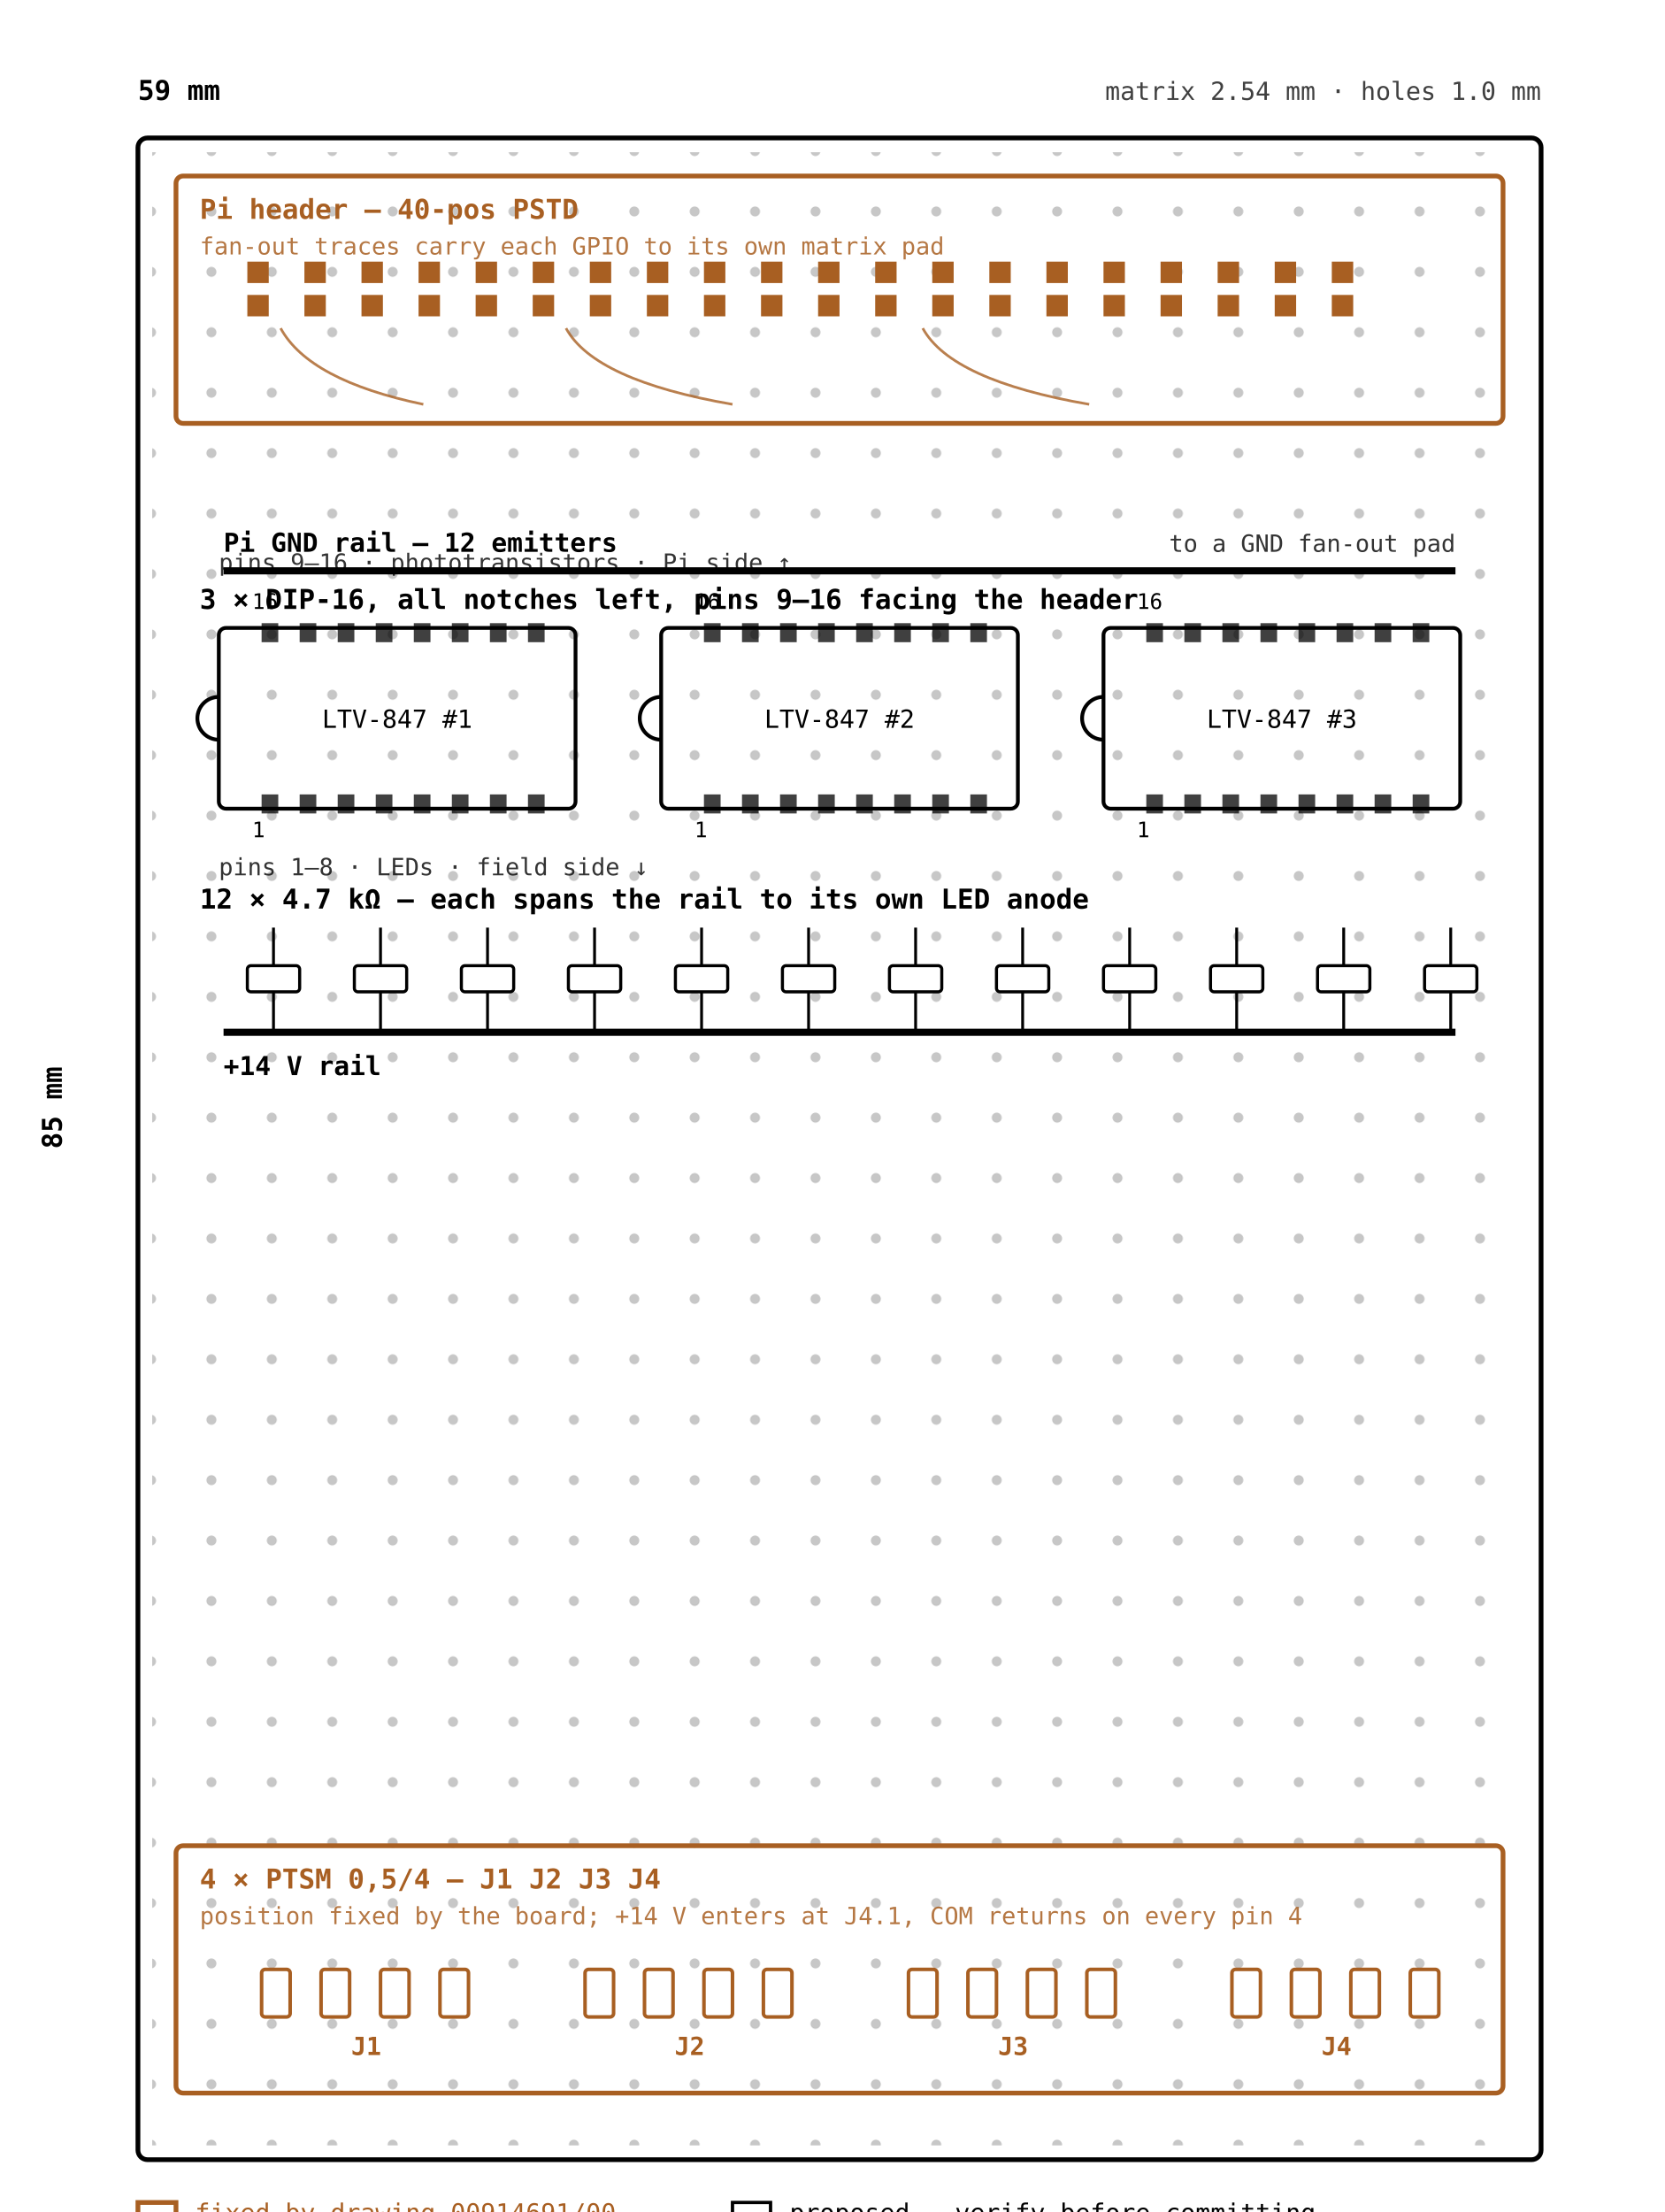
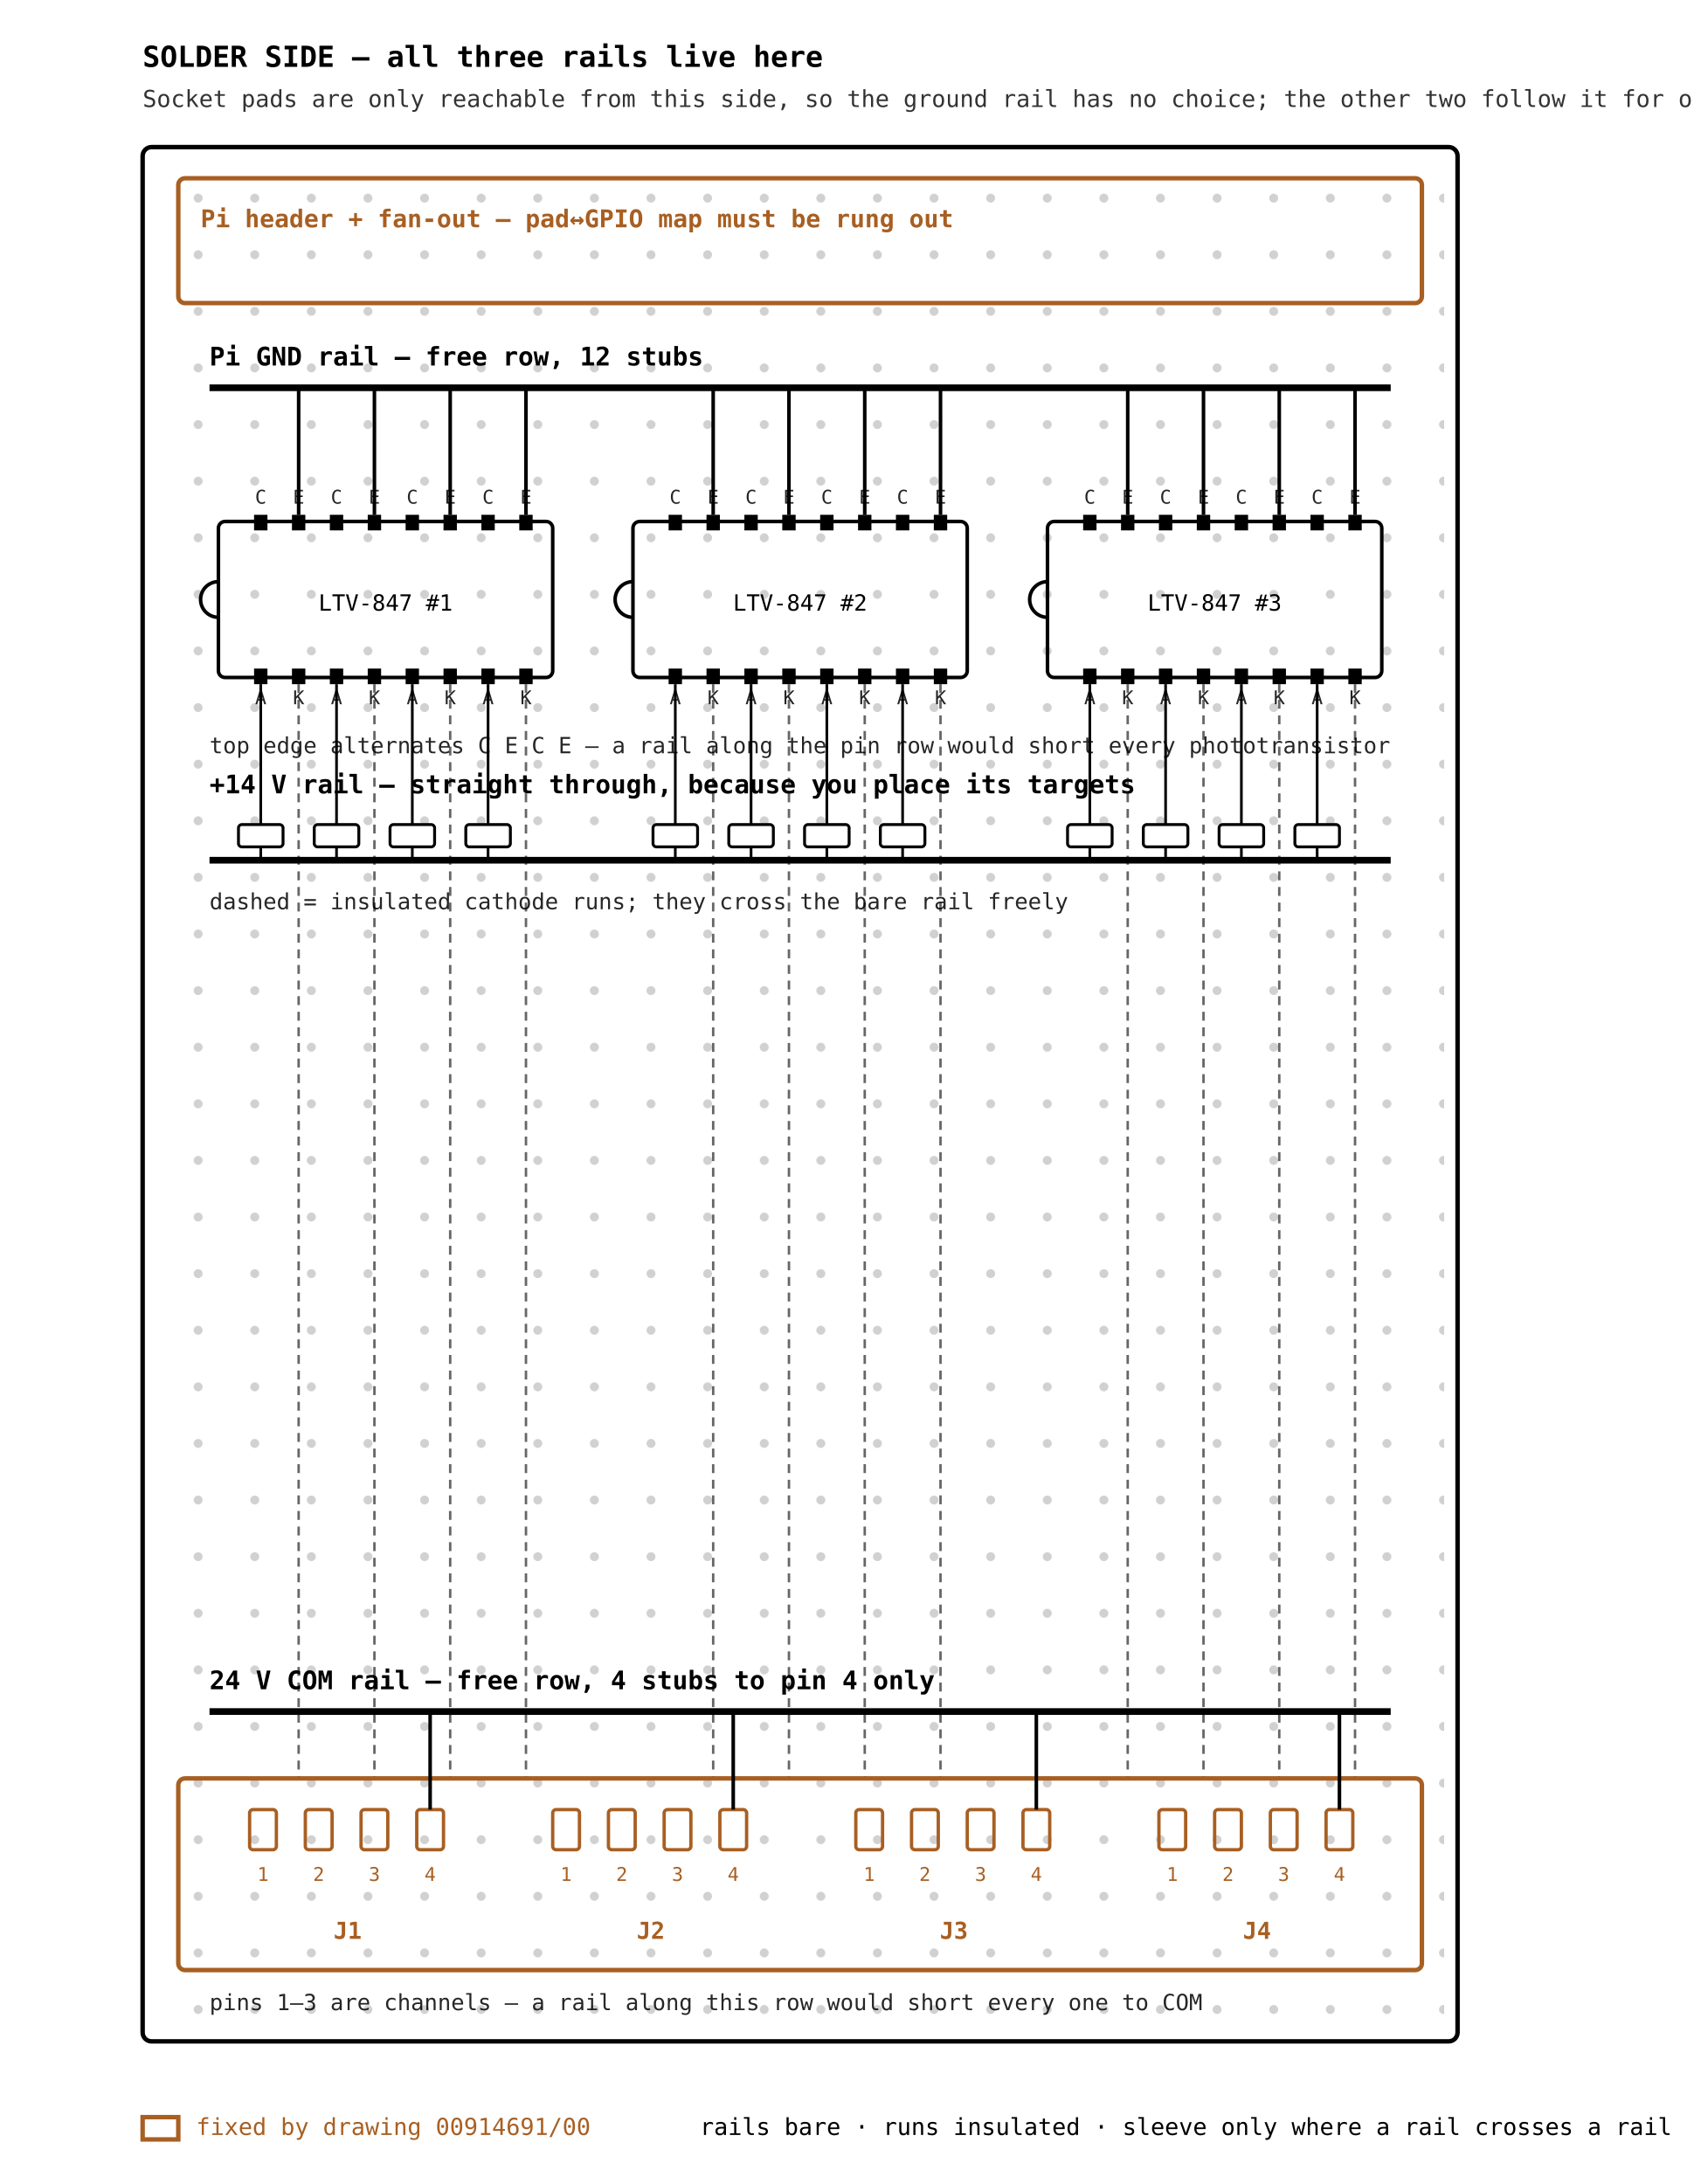
- <svg xmlns="http://www.w3.org/2000/svg" viewBox="0 0 700 930" role="img" aria-label="Proposed floor plan of the RPI-BC input board: the Pi header and its fan-out occupy the top edge and the four PTSM connectors the bottom, both fixed by the board drawing. Between them, three DIP-16 sockets sit in a row with the phototransistor half facing the header and the LED half facing the connectors, with the Pi ground rail above and the plus-14-volt rail and twelve resistors below." style="max-width:100%;height:auto">
+ <svg xmlns="http://www.w3.org/2000/svg" viewBox="0 0 760 980" role="img" aria-label="Rail routing on the solder side of the RPI-BC input board. The plus-14-volt rail runs straight through the row of twelve resistor leads. The Pi ground rail and the 24 volt COM rail each run in a free row offset from the pins they serve, with a short stub to each target, because along a DIP top edge the pins alternate collector and emitter and along a connector only pin 4 is COM." style="max-width:100%;height:auto">
  <defs>
-     <pattern id="mtx" x="0" y="0" width="25.4" height="25.4" patternUnits="userSpaceOnUse">
-       <circle cx="12.7" cy="12.7" r="2.1" fill="currentColor" opacity=".22" />
+     <pattern id="mtx2" width="25.4" height="25.4" patternUnits="userSpaceOnUse">
+       <circle cx="12.7" cy="12.7" r="2" fill="currentColor" opacity=".18" />
    </pattern>
-     <marker id="a2" viewBox="0 0 10 10" refX="9" refY="5" markerWidth="6" markerHeight="6" orient="auto-start-reverse">
-       <path d="M0,0 L10,5 L0,10 z" fill="currentColor" />
-     </marker>
  </defs>
  <g font-family="IBM Plex Mono, ui-monospace, monospace" font-size="11" fill="currentColor">
-     <rect x="58" y="58" width="590" height="850" rx="4" fill="none" stroke="currentColor" stroke-width="2" />
-     <rect x="64" y="64" width="578" height="838" fill="url(#mtx)" />
-     <text x="58" y="42" font-size="11.5" font-weight="600">59 mm</text>
-     <text x="26" y="483" font-size="11.5" font-weight="600" transform="rotate(-90 26 483)">85 mm</text>
-     <text x="648" y="42" text-anchor="end" font-size="10.5" opacity=".75">matrix 2.54 mm · holes 1.0 mm</text>
-     <rect x="74" y="74" width="558" height="104" rx="3" fill="none" stroke="#A85F22" stroke-width="2" />
-     <text x="84" y="92" font-size="11.5" font-weight="600" fill="#A85F22">Pi header — 40-pos PSTD</text>
-     <text x="84" y="107" font-size="10" fill="#A85F22" opacity=".85">fan-out traces carry each GPIO to its own matrix pad</text>
-     <rect x="104" y="110" width="9" height="9" fill="#A85F22" />
-     <rect x="104" y="124" width="9" height="9" fill="#A85F22" />
-     <rect x="128" y="110" width="9" height="9" fill="#A85F22" />
-     <rect x="128" y="124" width="9" height="9" fill="#A85F22" />
-     <rect x="152" y="110" width="9" height="9" fill="#A85F22" />
-     <rect x="152" y="124" width="9" height="9" fill="#A85F22" />
-     <rect x="176" y="110" width="9" height="9" fill="#A85F22" />
-     <rect x="176" y="124" width="9" height="9" fill="#A85F22" />
-     <rect x="200" y="110" width="9" height="9" fill="#A85F22" />
-     <rect x="200" y="124" width="9" height="9" fill="#A85F22" />
-     <rect x="224" y="110" width="9" height="9" fill="#A85F22" />
-     <rect x="224" y="124" width="9" height="9" fill="#A85F22" />
-     <rect x="248" y="110" width="9" height="9" fill="#A85F22" />
-     <rect x="248" y="124" width="9" height="9" fill="#A85F22" />
-     <rect x="272" y="110" width="9" height="9" fill="#A85F22" />
-     <rect x="272" y="124" width="9" height="9" fill="#A85F22" />
-     <rect x="296" y="110" width="9" height="9" fill="#A85F22" />
-     <rect x="296" y="124" width="9" height="9" fill="#A85F22" />
-     <rect x="320" y="110" width="9" height="9" fill="#A85F22" />
-     <rect x="320" y="124" width="9" height="9" fill="#A85F22" />
-     <rect x="344" y="110" width="9" height="9" fill="#A85F22" />
-     <rect x="344" y="124" width="9" height="9" fill="#A85F22" />
-     <rect x="368" y="110" width="9" height="9" fill="#A85F22" />
-     <rect x="368" y="124" width="9" height="9" fill="#A85F22" />
-     <rect x="392" y="110" width="9" height="9" fill="#A85F22" />
-     <rect x="392" y="124" width="9" height="9" fill="#A85F22" />
-     <rect x="416" y="110" width="9" height="9" fill="#A85F22" />
-     <rect x="416" y="124" width="9" height="9" fill="#A85F22" />
-     <rect x="440" y="110" width="9" height="9" fill="#A85F22" />
-     <rect x="440" y="124" width="9" height="9" fill="#A85F22" />
-     <rect x="464" y="110" width="9" height="9" fill="#A85F22" />
-     <rect x="464" y="124" width="9" height="9" fill="#A85F22" />
-     <rect x="488" y="110" width="9" height="9" fill="#A85F22" />
-     <rect x="488" y="124" width="9" height="9" fill="#A85F22" />
-     <rect x="512" y="110" width="9" height="9" fill="#A85F22" />
-     <rect x="512" y="124" width="9" height="9" fill="#A85F22" />
-     <rect x="536" y="110" width="9" height="9" fill="#A85F22" />
-     <rect x="536" y="124" width="9" height="9" fill="#A85F22" />
-     <rect x="560" y="110" width="9" height="9" fill="#A85F22" />
-     <rect x="560" y="124" width="9" height="9" fill="#A85F22" />
-     <path d="M118,138 Q130,160 178,170" fill="none" stroke="#A85F22" stroke-width="1.1" opacity=".8" />
-     <path d="M238,138 Q250,160 308,170" fill="none" stroke="#A85F22" stroke-width="1.1" opacity=".8" />
-     <path d="M388,138 Q400,160 458,170" fill="none" stroke="#A85F22" stroke-width="1.1" opacity=".8" />
-     <line x1="94" y1="240" x2="612" y2="240" stroke="currentColor" stroke-width="3" />
-     <text x="94" y="232" font-size="11" font-weight="600">Pi GND rail — 12 emitters</text>
-     <text x="612" y="232" font-size="10" opacity=".8" text-anchor="end">to a GND fan-out pad</text>
-     <text x="84" y="256" font-size="11.5" font-weight="600">3 × DIP-16, all notches left, pins 9–16 facing the header</text>
-     <rect x="92" y="264" width="150" height="76" rx="3" fill="none" stroke="currentColor" stroke-width="1.6" />
-     <path d="M92,293 a9,9 0 0,0 0,18" fill="none" stroke="currentColor" stroke-width="1.6" />
-     <rect x="110" y="334" width="7" height="8" fill="currentColor" opacity=".75" />
-     <rect x="110" y="262" width="7" height="8" fill="currentColor" opacity=".75" />
-     <rect x="126" y="334" width="7" height="8" fill="currentColor" opacity=".75" />
-     <rect x="126" y="262" width="7" height="8" fill="currentColor" opacity=".75" />
-     <rect x="142" y="334" width="7" height="8" fill="currentColor" opacity=".75" />
-     <rect x="142" y="262" width="7" height="8" fill="currentColor" opacity=".75" />
-     <rect x="158" y="334" width="7" height="8" fill="currentColor" opacity=".75" />
-     <rect x="158" y="262" width="7" height="8" fill="currentColor" opacity=".75" />
-     <rect x="174" y="334" width="7" height="8" fill="currentColor" opacity=".75" />
-     <rect x="174" y="262" width="7" height="8" fill="currentColor" opacity=".75" />
-     <rect x="190" y="334" width="7" height="8" fill="currentColor" opacity=".75" />
-     <rect x="190" y="262" width="7" height="8" fill="currentColor" opacity=".75" />
-     <rect x="206" y="334" width="7" height="8" fill="currentColor" opacity=".75" />
-     <rect x="206" y="262" width="7" height="8" fill="currentColor" opacity=".75" />
-     <rect x="222" y="334" width="7" height="8" fill="currentColor" opacity=".75" />
-     <rect x="222" y="262" width="7" height="8" fill="currentColor" opacity=".75" />
-     <text x="167" y="306" text-anchor="middle" font-size="10.5">LTV-847 #1</text>
-     <text x="106" y="352" font-size="9">1</text>
-     <text x="106" y="256" font-size="9">16</text>
-     <rect x="278" y="264" width="150" height="76" rx="3" fill="none" stroke="currentColor" stroke-width="1.6" />
-     <path d="M278,293 a9,9 0 0,0 0,18" fill="none" stroke="currentColor" stroke-width="1.6" />
-     <rect x="296" y="334" width="7" height="8" fill="currentColor" opacity=".75" />
-     <rect x="296" y="262" width="7" height="8" fill="currentColor" opacity=".75" />
-     <rect x="312" y="334" width="7" height="8" fill="currentColor" opacity=".75" />
-     <rect x="312" y="262" width="7" height="8" fill="currentColor" opacity=".75" />
-     <rect x="328" y="334" width="7" height="8" fill="currentColor" opacity=".75" />
-     <rect x="328" y="262" width="7" height="8" fill="currentColor" opacity=".75" />
-     <rect x="344" y="334" width="7" height="8" fill="currentColor" opacity=".75" />
-     <rect x="344" y="262" width="7" height="8" fill="currentColor" opacity=".75" />
-     <rect x="360" y="334" width="7" height="8" fill="currentColor" opacity=".75" />
-     <rect x="360" y="262" width="7" height="8" fill="currentColor" opacity=".75" />
-     <rect x="376" y="334" width="7" height="8" fill="currentColor" opacity=".75" />
-     <rect x="376" y="262" width="7" height="8" fill="currentColor" opacity=".75" />
-     <rect x="392" y="334" width="7" height="8" fill="currentColor" opacity=".75" />
-     <rect x="392" y="262" width="7" height="8" fill="currentColor" opacity=".75" />
-     <rect x="408" y="334" width="7" height="8" fill="currentColor" opacity=".75" />
-     <rect x="408" y="262" width="7" height="8" fill="currentColor" opacity=".75" />
-     <text x="353" y="306" text-anchor="middle" font-size="10.5">LTV-847 #2</text>
-     <text x="292" y="352" font-size="9">1</text>
-     <text x="292" y="256" font-size="9">16</text>
-     <rect x="464" y="264" width="150" height="76" rx="3" fill="none" stroke="currentColor" stroke-width="1.6" />
-     <path d="M464,293 a9,9 0 0,0 0,18" fill="none" stroke="currentColor" stroke-width="1.6" />
-     <rect x="482" y="334" width="7" height="8" fill="currentColor" opacity=".75" />
-     <rect x="482" y="262" width="7" height="8" fill="currentColor" opacity=".75" />
-     <rect x="498" y="334" width="7" height="8" fill="currentColor" opacity=".75" />
-     <rect x="498" y="262" width="7" height="8" fill="currentColor" opacity=".75" />
-     <rect x="514" y="334" width="7" height="8" fill="currentColor" opacity=".75" />
-     <rect x="514" y="262" width="7" height="8" fill="currentColor" opacity=".75" />
-     <rect x="530" y="334" width="7" height="8" fill="currentColor" opacity=".75" />
-     <rect x="530" y="262" width="7" height="8" fill="currentColor" opacity=".75" />
-     <rect x="546" y="334" width="7" height="8" fill="currentColor" opacity=".75" />
-     <rect x="546" y="262" width="7" height="8" fill="currentColor" opacity=".75" />
-     <rect x="562" y="334" width="7" height="8" fill="currentColor" opacity=".75" />
-     <rect x="562" y="262" width="7" height="8" fill="currentColor" opacity=".75" />
-     <rect x="578" y="334" width="7" height="8" fill="currentColor" opacity=".75" />
-     <rect x="578" y="262" width="7" height="8" fill="currentColor" opacity=".75" />
-     <rect x="594" y="334" width="7" height="8" fill="currentColor" opacity=".75" />
-     <rect x="594" y="262" width="7" height="8" fill="currentColor" opacity=".75" />
-     <text x="539" y="306" text-anchor="middle" font-size="10.5">LTV-847 #3</text>
-     <text x="478" y="352" font-size="9">1</text>
-     <text x="478" y="256" font-size="9">16</text>
-     <text x="92" y="240" font-size="10" opacity=".8">pins 9–16 · phototransistors · Pi side ↑</text>
-     <text x="92" y="368" font-size="10" opacity=".8">pins 1–8 · LEDs · field side ↓</text>
-     <text x="84" y="382" font-size="11.5" font-weight="600">12 × 4.7 kΩ — each spans the rail to its own LED anode</text>
-     <line x1="115" y1="390" x2="115" y2="406" stroke="currentColor" stroke-width="1.2" />
-     <rect x="104" y="406" width="22" height="11" rx="1.5" fill="none" stroke="currentColor" stroke-width="1.3" />
-     <line x1="115" y1="417" x2="115" y2="434" stroke="currentColor" stroke-width="1.2" />
-     <line x1="160" y1="390" x2="160" y2="406" stroke="currentColor" stroke-width="1.2" />
-     <rect x="149" y="406" width="22" height="11" rx="1.5" fill="none" stroke="currentColor" stroke-width="1.3" />
-     <line x1="160" y1="417" x2="160" y2="434" stroke="currentColor" stroke-width="1.2" />
-     <line x1="205" y1="390" x2="205" y2="406" stroke="currentColor" stroke-width="1.2" />
-     <rect x="194" y="406" width="22" height="11" rx="1.5" fill="none" stroke="currentColor" stroke-width="1.3" />
-     <line x1="205" y1="417" x2="205" y2="434" stroke="currentColor" stroke-width="1.2" />
-     <line x1="250" y1="390" x2="250" y2="406" stroke="currentColor" stroke-width="1.2" />
-     <rect x="239" y="406" width="22" height="11" rx="1.5" fill="none" stroke="currentColor" stroke-width="1.3" />
-     <line x1="250" y1="417" x2="250" y2="434" stroke="currentColor" stroke-width="1.2" />
-     <line x1="295" y1="390" x2="295" y2="406" stroke="currentColor" stroke-width="1.2" />
-     <rect x="284" y="406" width="22" height="11" rx="1.5" fill="none" stroke="currentColor" stroke-width="1.3" />
-     <line x1="295" y1="417" x2="295" y2="434" stroke="currentColor" stroke-width="1.2" />
-     <line x1="340" y1="390" x2="340" y2="406" stroke="currentColor" stroke-width="1.2" />
-     <rect x="329" y="406" width="22" height="11" rx="1.5" fill="none" stroke="currentColor" stroke-width="1.3" />
-     <line x1="340" y1="417" x2="340" y2="434" stroke="currentColor" stroke-width="1.2" />
-     <line x1="385" y1="390" x2="385" y2="406" stroke="currentColor" stroke-width="1.2" />
-     <rect x="374" y="406" width="22" height="11" rx="1.5" fill="none" stroke="currentColor" stroke-width="1.3" />
-     <line x1="385" y1="417" x2="385" y2="434" stroke="currentColor" stroke-width="1.2" />
-     <line x1="430" y1="390" x2="430" y2="406" stroke="currentColor" stroke-width="1.2" />
-     <rect x="419" y="406" width="22" height="11" rx="1.5" fill="none" stroke="currentColor" stroke-width="1.3" />
-     <line x1="430" y1="417" x2="430" y2="434" stroke="currentColor" stroke-width="1.2" />
-     <line x1="475" y1="390" x2="475" y2="406" stroke="currentColor" stroke-width="1.2" />
-     <rect x="464" y="406" width="22" height="11" rx="1.5" fill="none" stroke="currentColor" stroke-width="1.3" />
-     <line x1="475" y1="417" x2="475" y2="434" stroke="currentColor" stroke-width="1.2" />
-     <line x1="520" y1="390" x2="520" y2="406" stroke="currentColor" stroke-width="1.2" />
-     <rect x="509" y="406" width="22" height="11" rx="1.5" fill="none" stroke="currentColor" stroke-width="1.3" />
-     <line x1="520" y1="417" x2="520" y2="434" stroke="currentColor" stroke-width="1.2" />
-     <line x1="565" y1="390" x2="565" y2="406" stroke="currentColor" stroke-width="1.2" />
-     <rect x="554" y="406" width="22" height="11" rx="1.5" fill="none" stroke="currentColor" stroke-width="1.3" />
-     <line x1="565" y1="417" x2="565" y2="434" stroke="currentColor" stroke-width="1.2" />
-     <line x1="610" y1="390" x2="610" y2="406" stroke="currentColor" stroke-width="1.2" />
-     <rect x="599" y="406" width="22" height="11" rx="1.5" fill="none" stroke="currentColor" stroke-width="1.3" />
-     <line x1="610" y1="417" x2="610" y2="434" stroke="currentColor" stroke-width="1.2" />
-     <line x1="94" y1="434" x2="612" y2="434" stroke="currentColor" stroke-width="3" />
-     <text x="94" y="452" font-size="11" font-weight="600">+14 V rail</text>
-     <rect x="74" y="776" width="558" height="104" rx="3" fill="none" stroke="#A85F22" stroke-width="2" />
-     <text x="84" y="794" font-size="11.5" font-weight="600" fill="#A85F22">4 × PTSM 0,5/4 — J1 J2 J3 J4</text>
-     <text x="84" y="809" font-size="10" fill="#A85F22" opacity=".85">position fixed by the board; +14 V enters at J4.1, COM returns on every pin 4</text>
-     <rect x="110" y="828" width="12" height="20" rx="1.5" fill="none" stroke="#A85F22" stroke-width="1.5" />
-     <rect x="135" y="828" width="12" height="20" rx="1.5" fill="none" stroke="#A85F22" stroke-width="1.5" />
-     <rect x="160" y="828" width="12" height="20" rx="1.5" fill="none" stroke="#A85F22" stroke-width="1.5" />
-     <rect x="185" y="828" width="12" height="20" rx="1.5" fill="none" stroke="#A85F22" stroke-width="1.5" />
-     <text x="154" y="864" text-anchor="middle" font-size="10.5" fill="#A85F22" font-weight="600">J1</text>
-     <rect x="246" y="828" width="12" height="20" rx="1.5" fill="none" stroke="#A85F22" stroke-width="1.5" />
-     <rect x="271" y="828" width="12" height="20" rx="1.5" fill="none" stroke="#A85F22" stroke-width="1.5" />
-     <rect x="296" y="828" width="12" height="20" rx="1.5" fill="none" stroke="#A85F22" stroke-width="1.5" />
-     <rect x="321" y="828" width="12" height="20" rx="1.5" fill="none" stroke="#A85F22" stroke-width="1.5" />
-     <text x="290" y="864" text-anchor="middle" font-size="10.5" fill="#A85F22" font-weight="600">J2</text>
-     <rect x="382" y="828" width="12" height="20" rx="1.5" fill="none" stroke="#A85F22" stroke-width="1.5" />
-     <rect x="407" y="828" width="12" height="20" rx="1.5" fill="none" stroke="#A85F22" stroke-width="1.5" />
-     <rect x="432" y="828" width="12" height="20" rx="1.5" fill="none" stroke="#A85F22" stroke-width="1.5" />
-     <rect x="457" y="828" width="12" height="20" rx="1.5" fill="none" stroke="#A85F22" stroke-width="1.5" />
-     <text x="426" y="864" text-anchor="middle" font-size="10.5" fill="#A85F22" font-weight="600">J3</text>
-     <rect x="518" y="828" width="12" height="20" rx="1.5" fill="none" stroke="#A85F22" stroke-width="1.5" />
-     <rect x="543" y="828" width="12" height="20" rx="1.5" fill="none" stroke="#A85F22" stroke-width="1.5" />
-     <rect x="568" y="828" width="12" height="20" rx="1.5" fill="none" stroke="#A85F22" stroke-width="1.5" />
-     <rect x="593" y="828" width="12" height="20" rx="1.5" fill="none" stroke="#A85F22" stroke-width="1.5" />
-     <text x="562" y="864" text-anchor="middle" font-size="10.5" fill="#A85F22" font-weight="600">J4</text>
-     <rect x="58" y="926" width="16" height="10" fill="none" stroke="#A85F22" stroke-width="2" />
-     <text x="82" y="934" font-size="10.5" fill="#A85F22">fixed by drawing 00914691/00</text>
-     <rect x="308" y="926" width="16" height="10" fill="none" stroke="currentColor" stroke-width="1.4" />
-     <text x="332" y="934" font-size="10.5">proposed — verify before committing</text>
+     <text x="64" y="30" font-size="13" font-weight="600">SOLDER SIDE — all three rails live here</text>
+     <text x="64" y="48" font-size="10.5" opacity=".8">Socket pads are only reachable from this side, so the ground rail has no choice; the other two follow it for one convention.</text>
+     <rect x="64" y="66" width="590" height="850" rx="4" fill="none" stroke="currentColor" stroke-width="2" />
+     <rect x="70" y="72" width="578" height="838" fill="url(#mtx2)" />
+     <rect x="80" y="80" width="558" height="56" rx="3" fill="none" stroke="#A85F22" stroke-width="2" />
+     <text x="90" y="102" font-size="11" font-weight="600" fill="#A85F22">Pi header + fan-out — pad↔GPIO map must be rung out</text>
+     <line x1="94" y1="174" x2="624" y2="174" stroke="currentColor" stroke-width="3" />
+     <text x="94" y="164" font-size="11.5" font-weight="600">Pi GND rail — free row, 12 stubs</text>
+     <rect x="98" y="234" width="150" height="70" rx="3" fill="none" stroke="currentColor" stroke-width="1.6" />
+     <path d="M98,261 a8,8 0 0,0 0,16" fill="none" stroke="currentColor" stroke-width="1.6" />
+     <text x="173" y="274" text-anchor="middle" font-size="10">LTV-847 #1</text>
+     <rect x="114" y="231" width="6" height="7" fill="currentColor" />
+     <text x="117" y="226" text-anchor="middle" font-size="8.5" opacity=".85">C</text>
+     <rect x="114" y="300" width="6" height="7" fill="currentColor" />
+     <text x="117" y="316" text-anchor="middle" font-size="8.5" opacity=".85">A</text>
+     <rect x="131" y="231" width="6" height="7" fill="currentColor" />
+     <text x="134" y="226" text-anchor="middle" font-size="8.5" opacity=".85">E</text>
+     <line x1="134" y1="231" x2="134" y2="174" stroke="currentColor" stroke-width="1.6" />
+     <rect x="131" y="300" width="6" height="7" fill="currentColor" />
+     <text x="134" y="316" text-anchor="middle" font-size="8.5" opacity=".85">K</text>
+     <rect x="148" y="231" width="6" height="7" fill="currentColor" />
+     <text x="151" y="226" text-anchor="middle" font-size="8.5" opacity=".85">C</text>
+     <rect x="148" y="300" width="6" height="7" fill="currentColor" />
+     <text x="151" y="316" text-anchor="middle" font-size="8.5" opacity=".85">A</text>
+     <rect x="165" y="231" width="6" height="7" fill="currentColor" />
+     <text x="168" y="226" text-anchor="middle" font-size="8.5" opacity=".85">E</text>
+     <line x1="168" y1="231" x2="168" y2="174" stroke="currentColor" stroke-width="1.6" />
+     <rect x="165" y="300" width="6" height="7" fill="currentColor" />
+     <text x="168" y="316" text-anchor="middle" font-size="8.5" opacity=".85">K</text>
+     <rect x="182" y="231" width="6" height="7" fill="currentColor" />
+     <text x="185" y="226" text-anchor="middle" font-size="8.5" opacity=".85">C</text>
+     <rect x="182" y="300" width="6" height="7" fill="currentColor" />
+     <text x="185" y="316" text-anchor="middle" font-size="8.5" opacity=".85">A</text>
+     <rect x="199" y="231" width="6" height="7" fill="currentColor" />
+     <text x="202" y="226" text-anchor="middle" font-size="8.5" opacity=".85">E</text>
+     <line x1="202" y1="231" x2="202" y2="174" stroke="currentColor" stroke-width="1.6" />
+     <rect x="199" y="300" width="6" height="7" fill="currentColor" />
+     <text x="202" y="316" text-anchor="middle" font-size="8.5" opacity=".85">K</text>
+     <rect x="216" y="231" width="6" height="7" fill="currentColor" />
+     <text x="219" y="226" text-anchor="middle" font-size="8.5" opacity=".85">C</text>
+     <rect x="216" y="300" width="6" height="7" fill="currentColor" />
+     <text x="219" y="316" text-anchor="middle" font-size="8.5" opacity=".85">A</text>
+     <rect x="233" y="231" width="6" height="7" fill="currentColor" />
+     <text x="236" y="226" text-anchor="middle" font-size="8.5" opacity=".85">E</text>
+     <line x1="236" y1="231" x2="236" y2="174" stroke="currentColor" stroke-width="1.6" />
+     <rect x="233" y="300" width="6" height="7" fill="currentColor" />
+     <text x="236" y="316" text-anchor="middle" font-size="8.5" opacity=".85">K</text>
+     <rect x="284" y="234" width="150" height="70" rx="3" fill="none" stroke="currentColor" stroke-width="1.6" />
+     <path d="M284,261 a8,8 0 0,0 0,16" fill="none" stroke="currentColor" stroke-width="1.6" />
+     <text x="359" y="274" text-anchor="middle" font-size="10">LTV-847 #2</text>
+     <rect x="300" y="231" width="6" height="7" fill="currentColor" />
+     <text x="303" y="226" text-anchor="middle" font-size="8.5" opacity=".85">C</text>
+     <rect x="300" y="300" width="6" height="7" fill="currentColor" />
+     <text x="303" y="316" text-anchor="middle" font-size="8.5" opacity=".85">A</text>
+     <rect x="317" y="231" width="6" height="7" fill="currentColor" />
+     <text x="320" y="226" text-anchor="middle" font-size="8.5" opacity=".85">E</text>
+     <line x1="320" y1="231" x2="320" y2="174" stroke="currentColor" stroke-width="1.6" />
+     <rect x="317" y="300" width="6" height="7" fill="currentColor" />
+     <text x="320" y="316" text-anchor="middle" font-size="8.5" opacity=".85">K</text>
+     <rect x="334" y="231" width="6" height="7" fill="currentColor" />
+     <text x="337" y="226" text-anchor="middle" font-size="8.5" opacity=".85">C</text>
+     <rect x="334" y="300" width="6" height="7" fill="currentColor" />
+     <text x="337" y="316" text-anchor="middle" font-size="8.5" opacity=".85">A</text>
+     <rect x="351" y="231" width="6" height="7" fill="currentColor" />
+     <text x="354" y="226" text-anchor="middle" font-size="8.5" opacity=".85">E</text>
+     <line x1="354" y1="231" x2="354" y2="174" stroke="currentColor" stroke-width="1.6" />
+     <rect x="351" y="300" width="6" height="7" fill="currentColor" />
+     <text x="354" y="316" text-anchor="middle" font-size="8.5" opacity=".85">K</text>
+     <rect x="368" y="231" width="6" height="7" fill="currentColor" />
+     <text x="371" y="226" text-anchor="middle" font-size="8.5" opacity=".85">C</text>
+     <rect x="368" y="300" width="6" height="7" fill="currentColor" />
+     <text x="371" y="316" text-anchor="middle" font-size="8.5" opacity=".85">A</text>
+     <rect x="385" y="231" width="6" height="7" fill="currentColor" />
+     <text x="388" y="226" text-anchor="middle" font-size="8.5" opacity=".85">E</text>
+     <line x1="388" y1="231" x2="388" y2="174" stroke="currentColor" stroke-width="1.6" />
+     <rect x="385" y="300" width="6" height="7" fill="currentColor" />
+     <text x="388" y="316" text-anchor="middle" font-size="8.5" opacity=".85">K</text>
+     <rect x="402" y="231" width="6" height="7" fill="currentColor" />
+     <text x="405" y="226" text-anchor="middle" font-size="8.5" opacity=".85">C</text>
+     <rect x="402" y="300" width="6" height="7" fill="currentColor" />
+     <text x="405" y="316" text-anchor="middle" font-size="8.5" opacity=".85">A</text>
+     <rect x="419" y="231" width="6" height="7" fill="currentColor" />
+     <text x="422" y="226" text-anchor="middle" font-size="8.5" opacity=".85">E</text>
+     <line x1="422" y1="231" x2="422" y2="174" stroke="currentColor" stroke-width="1.6" />
+     <rect x="419" y="300" width="6" height="7" fill="currentColor" />
+     <text x="422" y="316" text-anchor="middle" font-size="8.5" opacity=".85">K</text>
+     <rect x="470" y="234" width="150" height="70" rx="3" fill="none" stroke="currentColor" stroke-width="1.6" />
+     <path d="M470,261 a8,8 0 0,0 0,16" fill="none" stroke="currentColor" stroke-width="1.6" />
+     <text x="545" y="274" text-anchor="middle" font-size="10">LTV-847 #3</text>
+     <rect x="486" y="231" width="6" height="7" fill="currentColor" />
+     <text x="489" y="226" text-anchor="middle" font-size="8.5" opacity=".85">C</text>
+     <rect x="486" y="300" width="6" height="7" fill="currentColor" />
+     <text x="489" y="316" text-anchor="middle" font-size="8.5" opacity=".85">A</text>
+     <rect x="503" y="231" width="6" height="7" fill="currentColor" />
+     <text x="506" y="226" text-anchor="middle" font-size="8.5" opacity=".85">E</text>
+     <line x1="506" y1="231" x2="506" y2="174" stroke="currentColor" stroke-width="1.6" />
+     <rect x="503" y="300" width="6" height="7" fill="currentColor" />
+     <text x="506" y="316" text-anchor="middle" font-size="8.5" opacity=".85">K</text>
+     <rect x="520" y="231" width="6" height="7" fill="currentColor" />
+     <text x="523" y="226" text-anchor="middle" font-size="8.5" opacity=".85">C</text>
+     <rect x="520" y="300" width="6" height="7" fill="currentColor" />
+     <text x="523" y="316" text-anchor="middle" font-size="8.5" opacity=".85">A</text>
+     <rect x="537" y="231" width="6" height="7" fill="currentColor" />
+     <text x="540" y="226" text-anchor="middle" font-size="8.5" opacity=".85">E</text>
+     <line x1="540" y1="231" x2="540" y2="174" stroke="currentColor" stroke-width="1.6" />
+     <rect x="537" y="300" width="6" height="7" fill="currentColor" />
+     <text x="540" y="316" text-anchor="middle" font-size="8.5" opacity=".85">K</text>
+     <rect x="554" y="231" width="6" height="7" fill="currentColor" />
+     <text x="557" y="226" text-anchor="middle" font-size="8.5" opacity=".85">C</text>
+     <rect x="554" y="300" width="6" height="7" fill="currentColor" />
+     <text x="557" y="316" text-anchor="middle" font-size="8.5" opacity=".85">A</text>
+     <rect x="571" y="231" width="6" height="7" fill="currentColor" />
+     <text x="574" y="226" text-anchor="middle" font-size="8.5" opacity=".85">E</text>
+     <line x1="574" y1="231" x2="574" y2="174" stroke="currentColor" stroke-width="1.6" />
+     <rect x="571" y="300" width="6" height="7" fill="currentColor" />
+     <text x="574" y="316" text-anchor="middle" font-size="8.5" opacity=".85">K</text>
+     <rect x="588" y="231" width="6" height="7" fill="currentColor" />
+     <text x="591" y="226" text-anchor="middle" font-size="8.5" opacity=".85">C</text>
+     <rect x="588" y="300" width="6" height="7" fill="currentColor" />
+     <text x="591" y="316" text-anchor="middle" font-size="8.5" opacity=".85">A</text>
+     <rect x="605" y="231" width="6" height="7" fill="currentColor" />
+     <text x="608" y="226" text-anchor="middle" font-size="8.5" opacity=".85">E</text>
+     <line x1="608" y1="231" x2="608" y2="174" stroke="currentColor" stroke-width="1.6" />
+     <rect x="605" y="300" width="6" height="7" fill="currentColor" />
+     <text x="608" y="316" text-anchor="middle" font-size="8.5" opacity=".85">K</text>
+     <text x="94" y="338" font-size="10" opacity=".85">top edge alternates C E C E — a rail along the pin row would short every phototransistor</text>
+     <text x="94" y="356" font-size="11.5" font-weight="600">+14 V rail — straight through, because you place its targets</text>
+     <line x1="117" y1="307" x2="117" y2="370" stroke="currentColor" stroke-width="1.2" />
+     <rect x="107" y="370" width="20" height="10" rx="1.5" fill="none" stroke="currentColor" stroke-width="1.3" />
+     <line x1="117" y1="380" x2="117" y2="386" stroke="currentColor" stroke-width="1.2" />
+     <line x1="151" y1="307" x2="151" y2="370" stroke="currentColor" stroke-width="1.2" />
+     <rect x="141" y="370" width="20" height="10" rx="1.5" fill="none" stroke="currentColor" stroke-width="1.3" />
+     <line x1="151" y1="380" x2="151" y2="386" stroke="currentColor" stroke-width="1.2" />
+     <line x1="185" y1="307" x2="185" y2="370" stroke="currentColor" stroke-width="1.2" />
+     <rect x="175" y="370" width="20" height="10" rx="1.5" fill="none" stroke="currentColor" stroke-width="1.3" />
+     <line x1="185" y1="380" x2="185" y2="386" stroke="currentColor" stroke-width="1.2" />
+     <line x1="219" y1="307" x2="219" y2="370" stroke="currentColor" stroke-width="1.2" />
+     <rect x="209" y="370" width="20" height="10" rx="1.5" fill="none" stroke="currentColor" stroke-width="1.3" />
+     <line x1="219" y1="380" x2="219" y2="386" stroke="currentColor" stroke-width="1.2" />
+     <line x1="303" y1="307" x2="303" y2="370" stroke="currentColor" stroke-width="1.2" />
+     <rect x="293" y="370" width="20" height="10" rx="1.5" fill="none" stroke="currentColor" stroke-width="1.3" />
+     <line x1="303" y1="380" x2="303" y2="386" stroke="currentColor" stroke-width="1.2" />
+     <line x1="337" y1="307" x2="337" y2="370" stroke="currentColor" stroke-width="1.2" />
+     <rect x="327" y="370" width="20" height="10" rx="1.5" fill="none" stroke="currentColor" stroke-width="1.3" />
+     <line x1="337" y1="380" x2="337" y2="386" stroke="currentColor" stroke-width="1.2" />
+     <line x1="371" y1="307" x2="371" y2="370" stroke="currentColor" stroke-width="1.2" />
+     <rect x="361" y="370" width="20" height="10" rx="1.5" fill="none" stroke="currentColor" stroke-width="1.3" />
+     <line x1="371" y1="380" x2="371" y2="386" stroke="currentColor" stroke-width="1.2" />
+     <line x1="405" y1="307" x2="405" y2="370" stroke="currentColor" stroke-width="1.2" />
+     <rect x="395" y="370" width="20" height="10" rx="1.5" fill="none" stroke="currentColor" stroke-width="1.3" />
+     <line x1="405" y1="380" x2="405" y2="386" stroke="currentColor" stroke-width="1.2" />
+     <line x1="489" y1="307" x2="489" y2="370" stroke="currentColor" stroke-width="1.2" />
+     <rect x="479" y="370" width="20" height="10" rx="1.5" fill="none" stroke="currentColor" stroke-width="1.3" />
+     <line x1="489" y1="380" x2="489" y2="386" stroke="currentColor" stroke-width="1.2" />
+     <line x1="523" y1="307" x2="523" y2="370" stroke="currentColor" stroke-width="1.2" />
+     <rect x="513" y="370" width="20" height="10" rx="1.5" fill="none" stroke="currentColor" stroke-width="1.3" />
+     <line x1="523" y1="380" x2="523" y2="386" stroke="currentColor" stroke-width="1.2" />
+     <line x1="557" y1="307" x2="557" y2="370" stroke="currentColor" stroke-width="1.2" />
+     <rect x="547" y="370" width="20" height="10" rx="1.5" fill="none" stroke="currentColor" stroke-width="1.3" />
+     <line x1="557" y1="380" x2="557" y2="386" stroke="currentColor" stroke-width="1.2" />
+     <line x1="591" y1="307" x2="591" y2="370" stroke="currentColor" stroke-width="1.2" />
+     <rect x="581" y="370" width="20" height="10" rx="1.5" fill="none" stroke="currentColor" stroke-width="1.3" />
+     <line x1="591" y1="380" x2="591" y2="386" stroke="currentColor" stroke-width="1.2" />
+     <line x1="94" y1="386" x2="624" y2="386" stroke="currentColor" stroke-width="3" />
+     <line x1="134" y1="307" x2="134" y2="798" stroke="currentColor" stroke-width="1.1" stroke-dasharray="4 3" opacity=".6" />
+     <line x1="168" y1="307" x2="168" y2="798" stroke="currentColor" stroke-width="1.1" stroke-dasharray="4 3" opacity=".6" />
+     <line x1="202" y1="307" x2="202" y2="798" stroke="currentColor" stroke-width="1.1" stroke-dasharray="4 3" opacity=".6" />
+     <line x1="236" y1="307" x2="236" y2="798" stroke="currentColor" stroke-width="1.1" stroke-dasharray="4 3" opacity=".6" />
+     <line x1="320" y1="307" x2="320" y2="798" stroke="currentColor" stroke-width="1.1" stroke-dasharray="4 3" opacity=".6" />
+     <line x1="354" y1="307" x2="354" y2="798" stroke="currentColor" stroke-width="1.1" stroke-dasharray="4 3" opacity=".6" />
+     <line x1="388" y1="307" x2="388" y2="798" stroke="currentColor" stroke-width="1.1" stroke-dasharray="4 3" opacity=".6" />
+     <line x1="422" y1="307" x2="422" y2="798" stroke="currentColor" stroke-width="1.1" stroke-dasharray="4 3" opacity=".6" />
+     <line x1="506" y1="307" x2="506" y2="798" stroke="currentColor" stroke-width="1.1" stroke-dasharray="4 3" opacity=".6" />
+     <line x1="540" y1="307" x2="540" y2="798" stroke="currentColor" stroke-width="1.1" stroke-dasharray="4 3" opacity=".6" />
+     <line x1="574" y1="307" x2="574" y2="798" stroke="currentColor" stroke-width="1.1" stroke-dasharray="4 3" opacity=".6" />
+     <line x1="608" y1="307" x2="608" y2="798" stroke="currentColor" stroke-width="1.1" stroke-dasharray="4 3" opacity=".6" />
+     <text x="94" y="408" font-size="10" opacity=".85">dashed = insulated cathode runs; they cross the bare rail freely</text>
+     <line x1="94" y1="768" x2="624" y2="768" stroke="currentColor" stroke-width="3" />
+     <text x="94" y="758" font-size="11.5" font-weight="600">24 V COM rail — free row, 4 stubs to pin 4 only</text>
+     <rect x="80" y="798" width="558" height="86" rx="3" fill="none" stroke="#A85F22" stroke-width="2" />
+     <rect x="112" y="812" width="12" height="18" rx="1.5" fill="none" stroke="#A85F22" stroke-width="1.5" />
+     <text x="118" y="844" text-anchor="middle" font-size="8.5" fill="#A85F22">1</text>
+     <rect x="137" y="812" width="12" height="18" rx="1.5" fill="none" stroke="#A85F22" stroke-width="1.5" />
+     <text x="143" y="844" text-anchor="middle" font-size="8.5" fill="#A85F22">2</text>
+     <rect x="162" y="812" width="12" height="18" rx="1.5" fill="none" stroke="#A85F22" stroke-width="1.5" />
+     <text x="168" y="844" text-anchor="middle" font-size="8.5" fill="#A85F22">3</text>
+     <rect x="187" y="812" width="12" height="18" rx="1.5" fill="none" stroke="#A85F22" stroke-width="1.5" />
+     <text x="193" y="844" text-anchor="middle" font-size="8.5" fill="#A85F22">4</text>
+     <line x1="193" y1="812" x2="193" y2="768" stroke="currentColor" stroke-width="1.6" />
+     <text x="156" y="870" text-anchor="middle" font-size="10.5" fill="#A85F22" font-weight="600">J1</text>
+     <rect x="248" y="812" width="12" height="18" rx="1.5" fill="none" stroke="#A85F22" stroke-width="1.5" />
+     <text x="254" y="844" text-anchor="middle" font-size="8.5" fill="#A85F22">1</text>
+     <rect x="273" y="812" width="12" height="18" rx="1.5" fill="none" stroke="#A85F22" stroke-width="1.5" />
+     <text x="279" y="844" text-anchor="middle" font-size="8.5" fill="#A85F22">2</text>
+     <rect x="298" y="812" width="12" height="18" rx="1.5" fill="none" stroke="#A85F22" stroke-width="1.5" />
+     <text x="304" y="844" text-anchor="middle" font-size="8.5" fill="#A85F22">3</text>
+     <rect x="323" y="812" width="12" height="18" rx="1.5" fill="none" stroke="#A85F22" stroke-width="1.5" />
+     <text x="329" y="844" text-anchor="middle" font-size="8.5" fill="#A85F22">4</text>
+     <line x1="329" y1="812" x2="329" y2="768" stroke="currentColor" stroke-width="1.6" />
+     <text x="292" y="870" text-anchor="middle" font-size="10.5" fill="#A85F22" font-weight="600">J2</text>
+     <rect x="384" y="812" width="12" height="18" rx="1.5" fill="none" stroke="#A85F22" stroke-width="1.5" />
+     <text x="390" y="844" text-anchor="middle" font-size="8.5" fill="#A85F22">1</text>
+     <rect x="409" y="812" width="12" height="18" rx="1.5" fill="none" stroke="#A85F22" stroke-width="1.5" />
+     <text x="415" y="844" text-anchor="middle" font-size="8.5" fill="#A85F22">2</text>
+     <rect x="434" y="812" width="12" height="18" rx="1.5" fill="none" stroke="#A85F22" stroke-width="1.5" />
+     <text x="440" y="844" text-anchor="middle" font-size="8.5" fill="#A85F22">3</text>
+     <rect x="459" y="812" width="12" height="18" rx="1.5" fill="none" stroke="#A85F22" stroke-width="1.5" />
+     <text x="465" y="844" text-anchor="middle" font-size="8.5" fill="#A85F22">4</text>
+     <line x1="465" y1="812" x2="465" y2="768" stroke="currentColor" stroke-width="1.6" />
+     <text x="428" y="870" text-anchor="middle" font-size="10.5" fill="#A85F22" font-weight="600">J3</text>
+     <rect x="520" y="812" width="12" height="18" rx="1.5" fill="none" stroke="#A85F22" stroke-width="1.5" />
+     <text x="526" y="844" text-anchor="middle" font-size="8.5" fill="#A85F22">1</text>
+     <rect x="545" y="812" width="12" height="18" rx="1.5" fill="none" stroke="#A85F22" stroke-width="1.5" />
+     <text x="551" y="844" text-anchor="middle" font-size="8.5" fill="#A85F22">2</text>
+     <rect x="570" y="812" width="12" height="18" rx="1.5" fill="none" stroke="#A85F22" stroke-width="1.5" />
+     <text x="576" y="844" text-anchor="middle" font-size="8.5" fill="#A85F22">3</text>
+     <rect x="595" y="812" width="12" height="18" rx="1.5" fill="none" stroke="#A85F22" stroke-width="1.5" />
+     <text x="601" y="844" text-anchor="middle" font-size="8.5" fill="#A85F22">4</text>
+     <line x1="601" y1="812" x2="601" y2="768" stroke="currentColor" stroke-width="1.6" />
+     <text x="564" y="870" text-anchor="middle" font-size="10.5" fill="#A85F22" font-weight="600">J4</text>
+     <text x="94" y="902" font-size="10" opacity=".85">pins 1–3 are channels — a rail along this row would short every one to COM</text>
+     <rect x="64" y="950" width="16" height="10" fill="none" stroke="#A85F22" stroke-width="2" />
+     <text x="88" y="958" font-size="10.5" fill="#A85F22">fixed by drawing 00914691/00</text>
+     <text x="314" y="958" font-size="10.5">rails bare · runs insulated · sleeve only where a rail crosses a rail</text>
  </g>
</svg>
